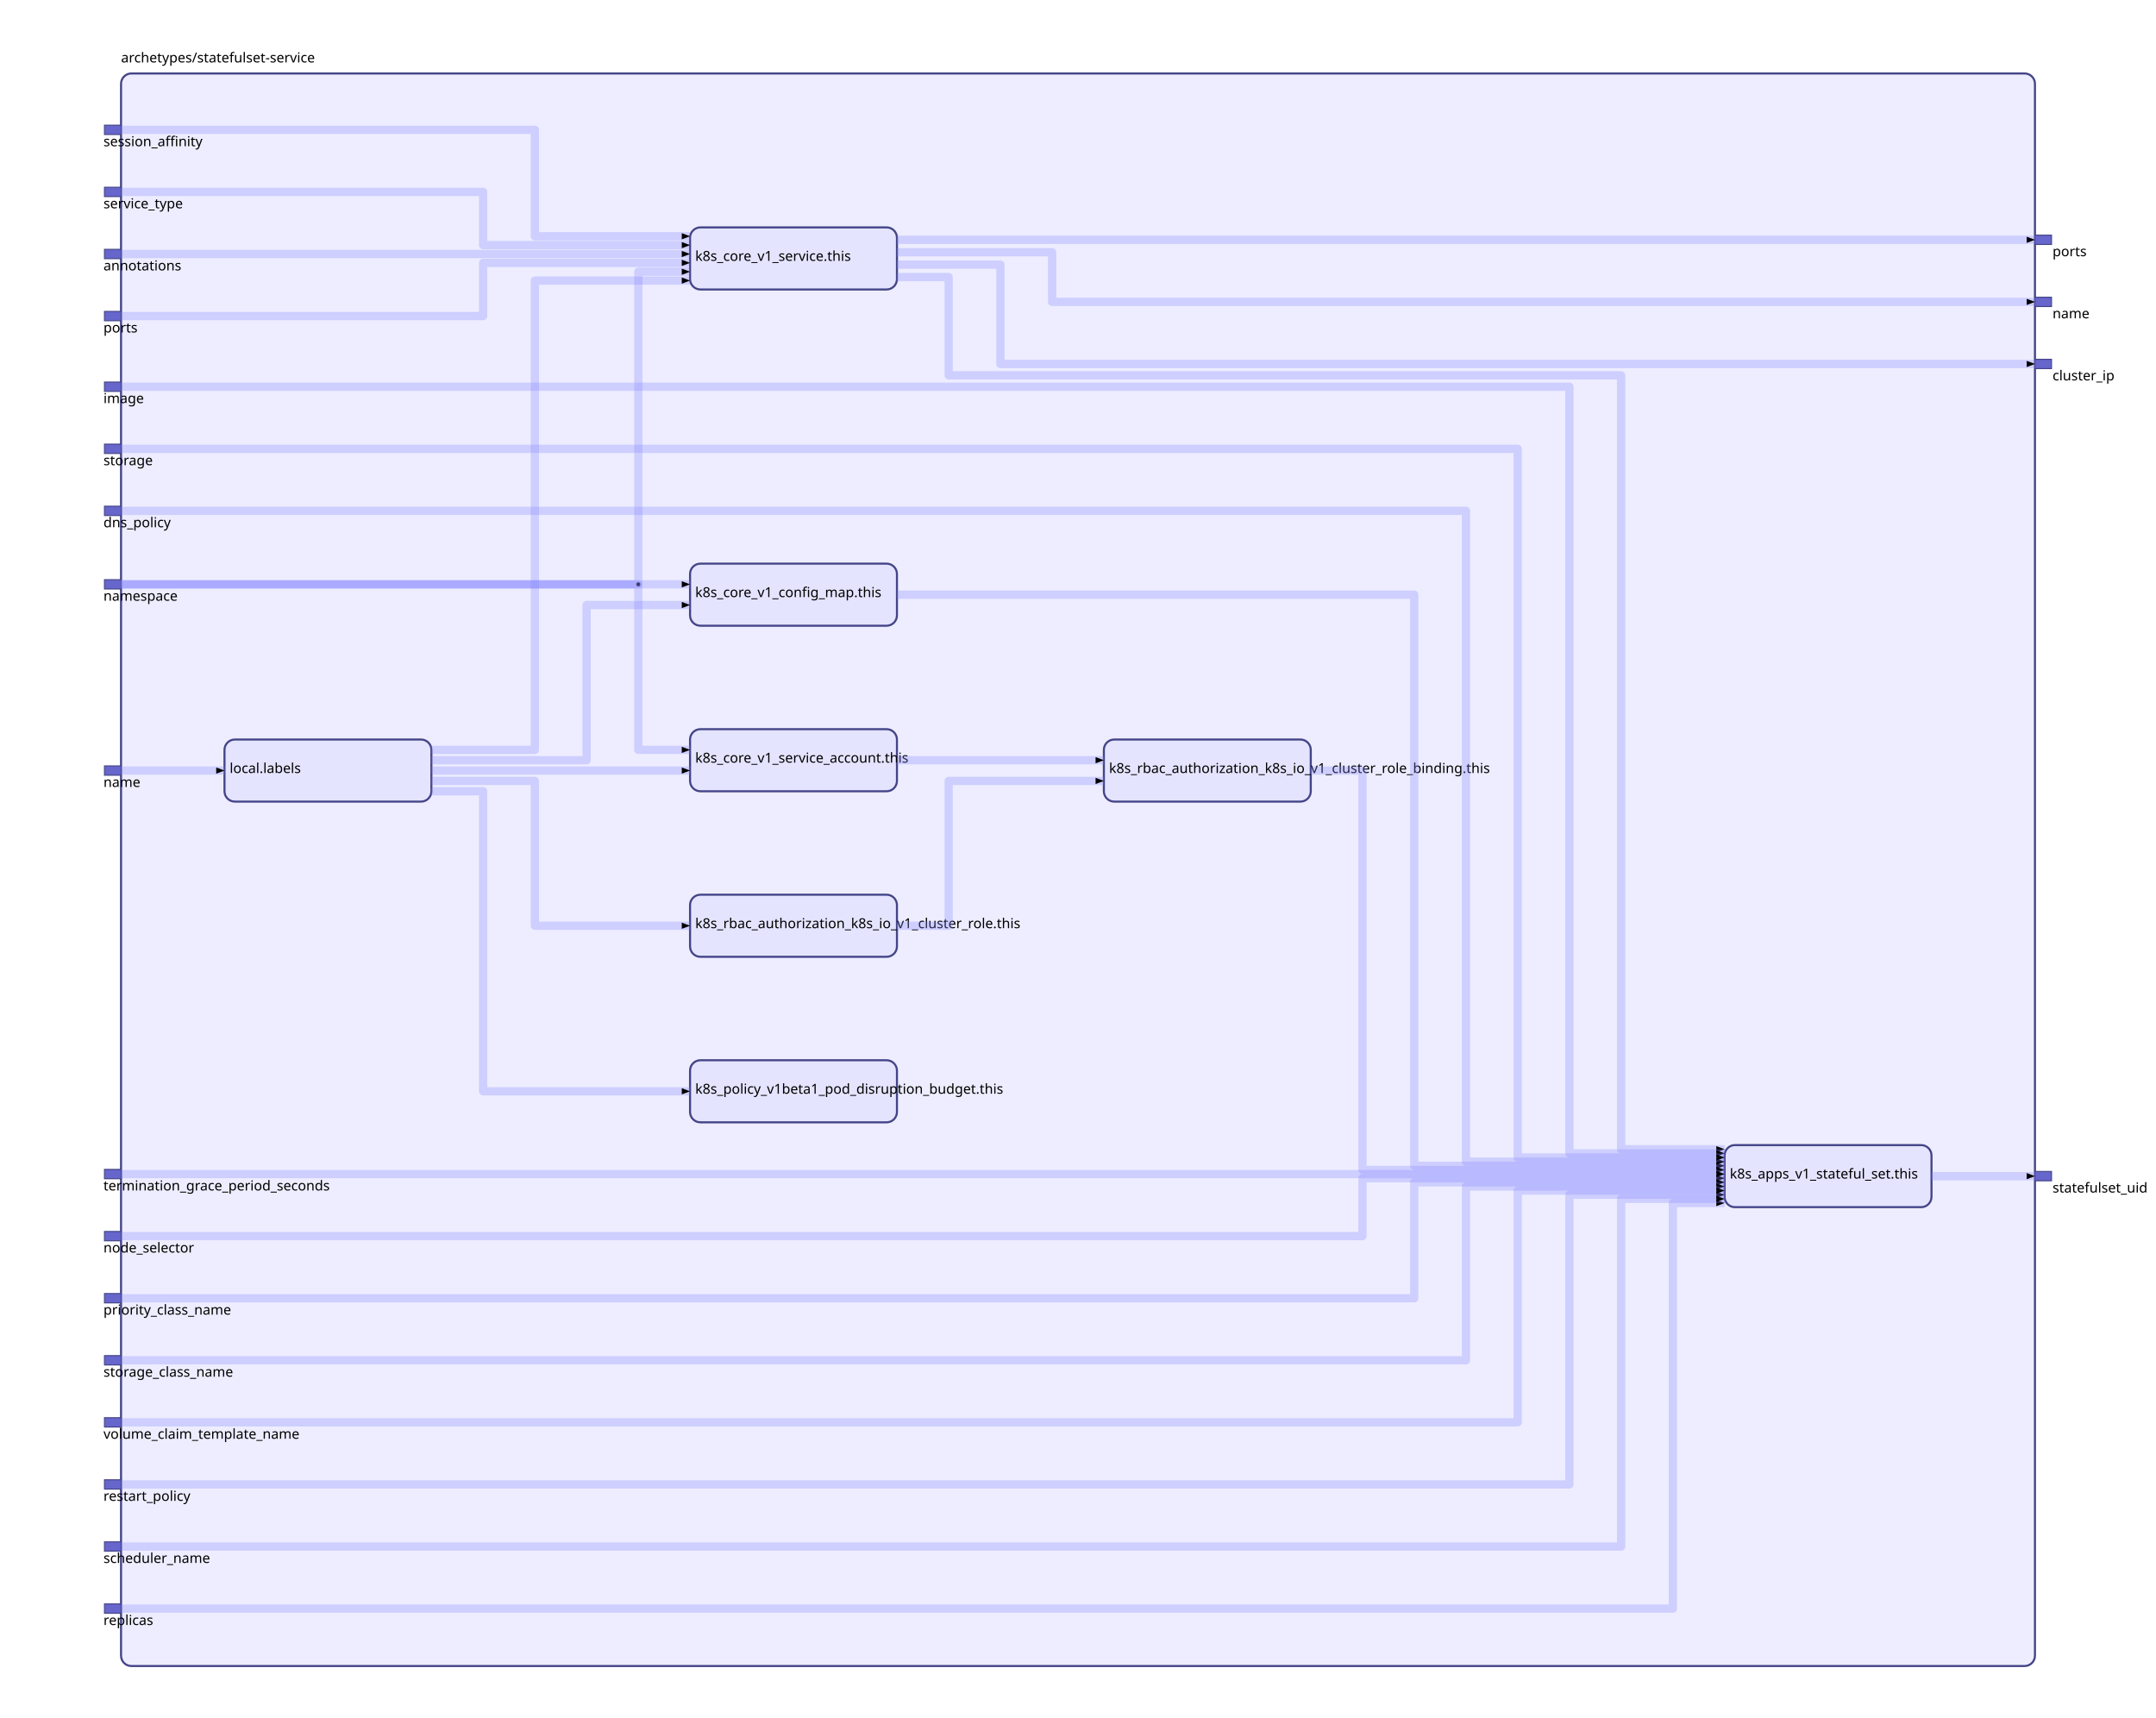
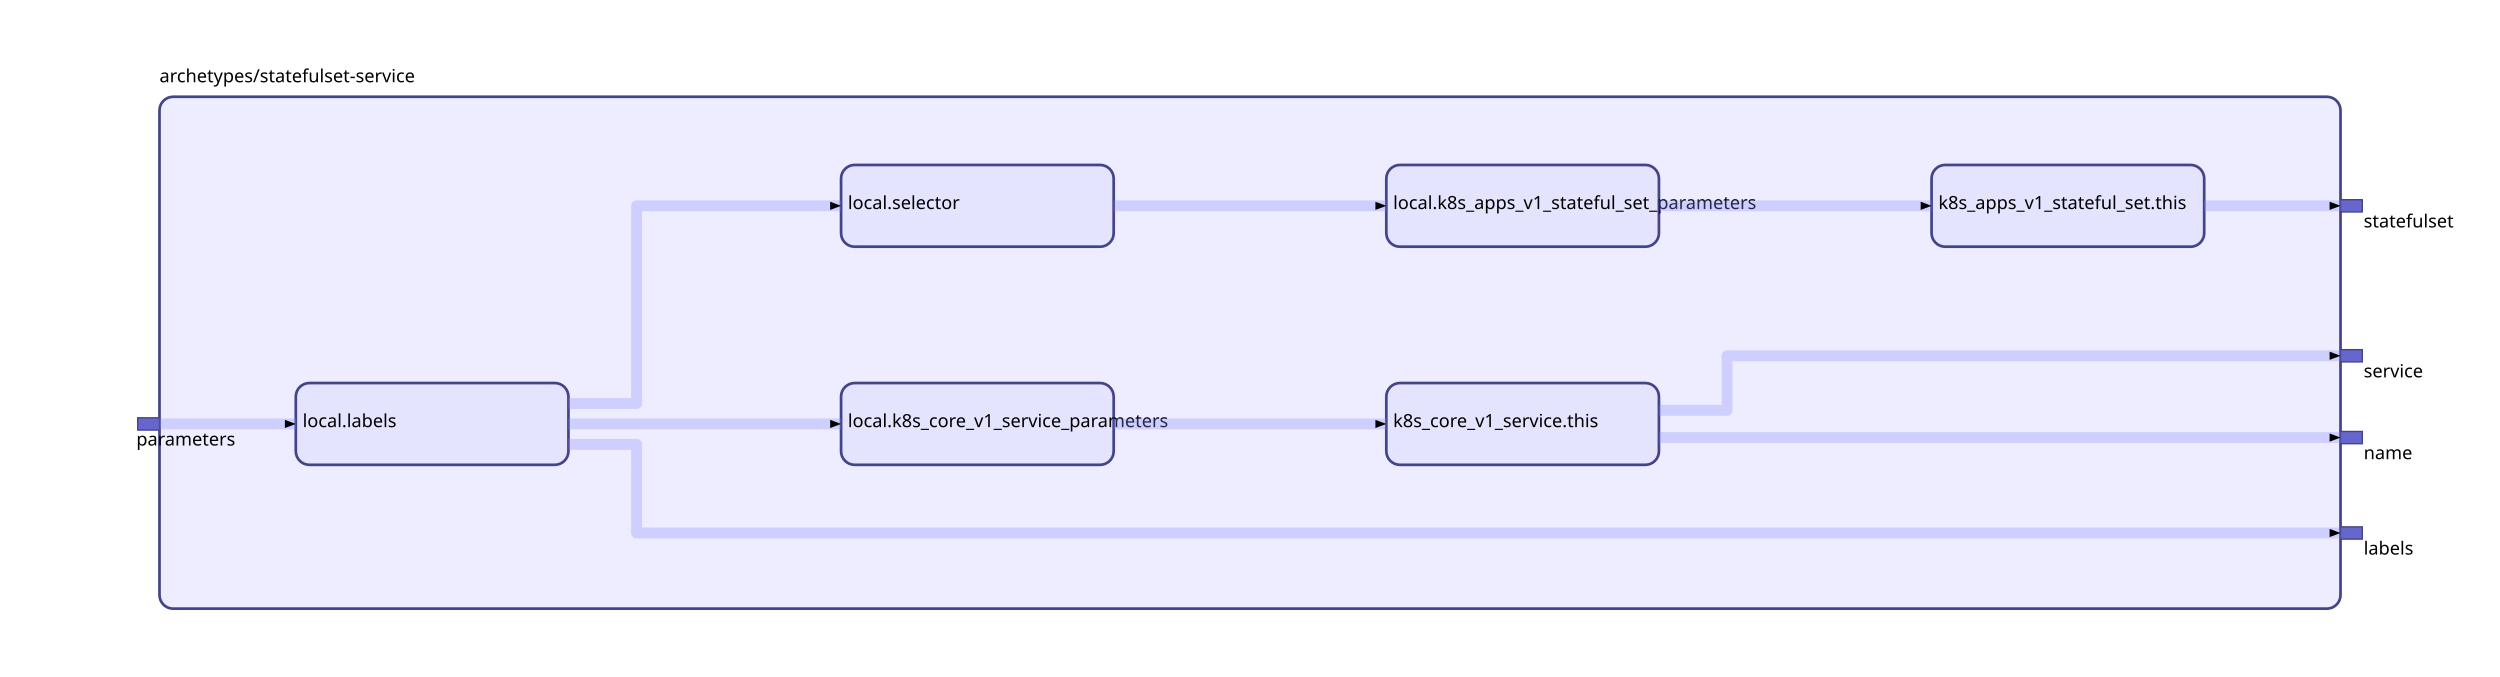
- <svg xmlns="http://www.w3.org/2000/svg" id="sprotty_1" class="sprotty-graph sprotty" tabindex="1002" viewBox="0 0 2084 1660.286">
+ <svg xmlns="http://www.w3.org/2000/svg" id="sprotty_1" class="sprotty-graph sprotty" tabindex="1002" viewBox="0 0 1834 496.5">
  <style>
.elknode {
    stroke: #448;
    stroke-width: 2;
    fill: #ddf;
    fill-opacity: 0.5;
}

.elkport {
    stroke: #448;
    stroke-width: 1;
    fill: #66c;
}

.elkedge {
    fill: none;
    stroke: #88f;
    stroke-width: 8;
    stroke-opacity: 0.3;
    pointer-events: stroke;
    stroke-linejoin: round;
}

.elkedge:hover {
    stroke: #448;
    stroke-width: 8;
    stroke-opacity: 1;
    stroke-dasharray: 16px;
    stroke-dashoffset: 32px;
    animation: stroke 0.5s linear infinite;
}

@keyframes stroke {
    to {
        stroke-dashoffset: 0;
    }
}

.elkedge.arrow {
    fill: #336;
}

.elklabel {
    stroke-width: 0;
    stroke: #000;
    fill: #000;
    font-family: sans-serif;
    font-size: 10pt;
    dominant-baseline: hanging;
}

.elklabel:hover {
    font-size: 24pt;
}

.elkjunction {
    stroke: none;
    fill: #224;
}

.selected &gt; rect {
    stroke-width: 3;
}

.mouseover {
    stroke: #88f;
}
/*
 * Copyright (C) 2017 TypeFox and others.
 *
 * Licensed under the Apache License, Version 2.0 (the "License"); you may not use this file except in compliance with the License.
 * You may obtain a copy of the License at http://www.apache.org/licenses/LICENSE-2.0
 */

.sprotty {
    padding: 0px;
    font-family: "Helvetica Neue", Helvetica, Arial, sans-serif;
}

.sprotty-hidden {
    display: block;
    position: absolute;
    width: 0px;
    height: 0px;
}

.sprotty-popup {
    font-family: "Helvetica Neue", Helvetica, Arial, sans-serif;
    position: absolute;
    background: white;
    border-radius: 5px;
    border: 1px solid;
    max-width: 400px;
    min-width: 100px;
}

.sprotty-popup &gt; div {
    margin: 10px;
}

.sprotty-popup-closed {
    display: none;
}
</style>
  <g transform="scale(1) translate(0,0)">
    <g id="sprotty_3" transform="translate(117, 71)" opacity="1">
-       <rect class="elknode" x="0" y="0" rx="10" width="1850" height="1539.286" />
-       <g id="sprotty_5" transform="translate(1550, 1035.786)" opacity="1">
+       <rect class="elknode" x="0" y="0" rx="10" width="1600" height="375.5" />
+       <g id="sprotty_5" transform="translate(1300, 50)" opacity="1">
        <rect class="elknode" x="0" y="0" rx="10" width="200" height="60" />
        <text id="sprotty_6" class="elklabel" transform="translate(5, 22) translate(0, 0)" opacity="1">k8s_apps_v1_stateful_set.this</text>
      </g>
-       <g id="sprotty_7" transform="translate(550, 473.7857)" opacity="1">
+       <g id="sprotty_7" transform="translate(900, 210)" opacity="1">
        <rect class="elknode" x="0" y="0" rx="10" width="200" height="60" />
-         <text id="sprotty_8" class="elklabel" transform="translate(5, 22) translate(0, 0)" opacity="1">k8s_core_v1_config_map.this</text>
+         <text id="sprotty_8" class="elklabel" transform="translate(5, 22) translate(0, 0)" opacity="1">k8s_core_v1_service.this</text>
      </g>
-       <g id="sprotty_9" transform="translate(550, 148.7857)" opacity="1">
+       <g id="sprotty_9" transform="translate(900, 50)" opacity="1">
        <rect class="elknode" x="0" y="0" rx="10" width="200" height="60" />
-         <text id="sprotty_10" class="elklabel" transform="translate(5, 22) translate(0, 0)" opacity="1">k8s_core_v1_service.this</text>
+         <text id="sprotty_10" class="elklabel" transform="translate(5, 22) translate(0, 0)" opacity="1">local.k8s_apps_v1_stateful_set_parameters</text>
      </g>
-       <g id="sprotty_11" transform="translate(550, 633.7857)" opacity="1">
+       <g id="sprotty_11" transform="translate(500, 210)" opacity="1">
        <rect class="elknode" x="0" y="0" rx="10" width="200" height="60" />
-         <text id="sprotty_12" class="elklabel" transform="translate(5, 22) translate(0, 0)" opacity="1">k8s_core_v1_service_account.this</text>
+         <text id="sprotty_12" class="elklabel" transform="translate(5, 22) translate(0, 0)" opacity="1">local.k8s_core_v1_service_parameters</text>
      </g>
-       <g id="sprotty_13" transform="translate(550, 953.7857)" opacity="1">
+       <g id="sprotty_13" transform="translate(100, 210)" opacity="1">
        <rect class="elknode" x="0" y="0" rx="10" width="200" height="60" />
-         <text id="sprotty_14" class="elklabel" transform="translate(5, 22) translate(0, 0)" opacity="1">k8s_policy_v1beta1_pod_disruption_budget.this</text>
+         <text id="sprotty_14" class="elklabel" transform="translate(5, 22) translate(0, 0)" opacity="1">local.labels</text>
      </g>
-       <g id="sprotty_15" transform="translate(550, 793.7857)" opacity="1">
+       <g id="sprotty_15" transform="translate(500, 50)" opacity="1">
        <rect class="elknode" x="0" y="0" rx="10" width="200" height="60" />
-         <text id="sprotty_16" class="elklabel" transform="translate(5, 22) translate(0, 0)" opacity="1">k8s_rbac_authorization_k8s_io_v1_cluster_role.this</text>
+         <text id="sprotty_16" class="elklabel" transform="translate(5, 22) translate(0, 0)" opacity="1">local.selector</text>
      </g>
-       <g id="sprotty_17" transform="translate(950, 643.7857)" opacity="1">
-         <rect class="elknode" x="0" y="0" rx="10" width="200" height="60" />
-         <text id="sprotty_18" class="elklabel" transform="translate(5, 22) translate(0, 0)" opacity="1">k8s_rbac_authorization_k8s_io_v1_cluster_role_binding.this</text>
+       <g id="sprotty_21" transform="translate(-16, 235.5)" opacity="1">
+         <rect class="elkport" x="0" y="0" width="16" height="9" />
+         <text id="sprotty_22" class="elklabel" transform="translate(-1, 10) translate(0, 0)" opacity="1">parameters</text>
      </g>
-       <g id="sprotty_55" transform="translate(100, 643.7857)" opacity="1">
-         <rect class="elknode" x="0" y="0" rx="10" width="200" height="60" />
-         <text id="sprotty_56" class="elklabel" transform="translate(5, 22) translate(0, 0)" opacity="1">local.labels</text>
+       <g id="sprotty_25" transform="translate(1600, 315.5)" opacity="1">
+         <rect class="elkport" x="0" y="0" width="16" height="9" />
+         <text id="sprotty_26" class="elklabel" transform="translate(17, 10) translate(0, 0)" opacity="1">labels</text>
      </g>
-       <g id="sprotty_22" transform="translate(-16, 418.2857)" opacity="1">
+       <g id="sprotty_28" transform="translate(1600, 245.5)" opacity="1">
        <rect class="elkport" x="0" y="0" width="16" height="9" />
-         <text id="sprotty_23" class="elklabel" transform="translate(-1, 10) translate(0, 0)" opacity="1">dns_policy</text>
+         <text id="sprotty_29" class="elklabel" transform="translate(17, 10) translate(0, 0)" opacity="1">name</text>
      </g>
-       <g id="sprotty_25" transform="translate(-16, 298.2857)" opacity="1">
+       <g id="sprotty_31" transform="translate(1600, 185.5)" opacity="1">
        <rect class="elkport" x="0" y="0" width="16" height="9" />
-         <text id="sprotty_26" class="elklabel" transform="translate(-1, 10) translate(0, 0)" opacity="1">image</text>
+         <text id="sprotty_32" class="elklabel" transform="translate(17, 10) translate(0, 0)" opacity="1">service</text>
      </g>
-       <g id="sprotty_28" transform="translate(-16, 1119.286)" opacity="1">
+       <g id="sprotty_34" transform="translate(1600, 75.5)" opacity="1">
        <rect class="elkport" x="0" y="0" width="16" height="9" />
-         <text id="sprotty_29" class="elklabel" transform="translate(-1, 10) translate(0, 0)" opacity="1">node_selector</text>
-       </g>
-       <g id="sprotty_31" transform="translate(-16, 1179.286)" opacity="1">
-         <rect class="elkport" x="0" y="0" width="16" height="9" />
-         <text id="sprotty_32" class="elklabel" transform="translate(-1, 10) translate(0, 0)" opacity="1">priority_class_name</text>
-       </g>
-       <g id="sprotty_34" transform="translate(-16, 1479.286)" opacity="1">
-         <rect class="elkport" x="0" y="0" width="16" height="9" />
-         <text id="sprotty_35" class="elklabel" transform="translate(-1, 10) translate(0, 0)" opacity="1">replicas</text>
-       </g>
-       <g id="sprotty_37" transform="translate(-16, 1359.286)" opacity="1">
-         <rect class="elkport" x="0" y="0" width="16" height="9" />
-         <text id="sprotty_38" class="elklabel" transform="translate(-1, 10) translate(0, 0)" opacity="1">restart_policy</text>
-       </g>
-       <g id="sprotty_40" transform="translate(-16, 1419.286)" opacity="1">
-         <rect class="elkport" x="0" y="0" width="16" height="9" />
-         <text id="sprotty_41" class="elklabel" transform="translate(-1, 10) translate(0, 0)" opacity="1">scheduler_name</text>
-       </g>
-       <g id="sprotty_43" transform="translate(-16, 358.2857)" opacity="1">
-         <rect class="elkport" x="0" y="0" width="16" height="9" />
-         <text id="sprotty_44" class="elklabel" transform="translate(-1, 10) translate(0, 0)" opacity="1">storage</text>
-       </g>
-       <g id="sprotty_46" transform="translate(-16, 1239.286)" opacity="1">
-         <rect class="elkport" x="0" y="0" width="16" height="9" />
-         <text id="sprotty_47" class="elklabel" transform="translate(-1, 10) translate(0, 0)" opacity="1">storage_class_name</text>
-       </g>
-       <g id="sprotty_49" transform="translate(-16, 1059.286)" opacity="1">
-         <rect class="elkport" x="0" y="0" width="16" height="9" />
-         <text id="sprotty_50" class="elklabel" transform="translate(-1, 10) translate(0, 0)" opacity="1">termination_grace_period_seconds</text>
-       </g>
-       <g id="sprotty_52" transform="translate(-16, 1299.286)" opacity="1">
-         <rect class="elkport" x="0" y="0" width="16" height="9" />
-         <text id="sprotty_53" class="elklabel" transform="translate(-1, 10) translate(0, 0)" opacity="1">volume_claim_template_name</text>
-       </g>
-       <g id="sprotty_58" transform="translate(-16, 489.2857)" opacity="1">
-         <rect class="elkport" x="0" y="0" width="16" height="9" />
-         <text id="sprotty_59" class="elklabel" transform="translate(-1, 10) translate(0, 0)" opacity="1">namespace</text>
-       </g>
-       <g id="sprotty_62" transform="translate(-16, 170)" opacity="1">
-         <rect class="elkport" x="0" y="0" width="16" height="9" />
-         <text id="sprotty_63" class="elklabel" transform="translate(-1, 10) translate(0, 0)" opacity="1">annotations</text>
-       </g>
-       <g id="sprotty_66" transform="translate(-16, 230)" opacity="1">
-         <rect class="elkport" x="0" y="0" width="16" height="9" />
-         <text id="sprotty_67" class="elklabel" transform="translate(-1, 10) translate(0, 0)" opacity="1">ports</text>
-       </g>
-       <g id="sprotty_69" transform="translate(-16, 110)" opacity="1">
-         <rect class="elkport" x="0" y="0" width="16" height="9" />
-         <text id="sprotty_70" class="elklabel" transform="translate(-1, 10) translate(0, 0)" opacity="1">service_type</text>
-       </g>
-       <g id="sprotty_72" transform="translate(-16, 50)" opacity="1">
-         <rect class="elkport" x="0" y="0" width="16" height="9" />
-         <text id="sprotty_73" class="elklabel" transform="translate(-1, 10) translate(0, 0)" opacity="1">session_affinity</text>
-       </g>
-       <g id="sprotty_81" transform="translate(-16, 669.2857)" opacity="1">
-         <rect class="elkport" x="0" y="0" width="16" height="9" />
-         <text id="sprotty_82" class="elklabel" transform="translate(-1, 10) translate(0, 0)" opacity="1">name</text>
-       </g>
-       <g id="sprotty_84" transform="translate(1850, 276.2857)" opacity="1">
-         <rect class="elkport" x="0" y="0" width="16" height="9" />
-         <text id="sprotty_85" class="elklabel" transform="translate(17, 10) translate(0, 0)" opacity="1">cluster_ip</text>
-       </g>
-       <g id="sprotty_87" transform="translate(1850, 216.2857)" opacity="1">
-         <rect class="elkport" x="0" y="0" width="16" height="9" />
-         <text id="sprotty_88" class="elklabel" transform="translate(17, 10) translate(0, 0)" opacity="1">name</text>
-       </g>
-       <g id="sprotty_90" transform="translate(1850, 156.2857)" opacity="1">
-         <rect class="elkport" x="0" y="0" width="16" height="9" />
-         <text id="sprotty_91" class="elklabel" transform="translate(17, 10) translate(0, 0)" opacity="1">ports</text>
-       </g>
-       <g id="sprotty_93" transform="translate(1850, 1061.286)" opacity="1">
-         <rect class="elkport" x="0" y="0" width="16" height="9" />
-         <text id="sprotty_94" class="elklabel" transform="translate(17, 10) translate(0, 0)" opacity="1">statefulset_uid</text>
+         <text id="sprotty_35" class="elklabel" transform="translate(17, 10) translate(0, 0)" opacity="1">statefulset</text>
      </g>
      <text id="sprotty_4" class="elklabel" transform="translate(0, -21) translate(0, 0)" opacity="1">archetypes/statefulset-service</text>
+       <g id="sprotty_17" class="sprotty-edge" opacity="1">
+         <path class="elkedge" d="M 1100,80 L 1300,80" />
+         <path class="edge arrow" d="M 0,0 L 8,-3 L 8,3 Z" transform="rotate(180 1300 80) translate(1300 80)" />
+       </g>
+       <g id="sprotty_18" class="sprotty-edge" opacity="1">
+         <path class="elkedge" d="M 700,240 L 900,240" />
+         <path class="edge arrow" d="M 0,0 L 8,-3 L 8,3 Z" transform="rotate(180 900 240) translate(900 240)" />
+       </g>
      <g id="sprotty_19" class="sprotty-edge" opacity="1">
-         <path class="elkedge" d="M 750,503.786 L 1250,503.786 L 1250,1055.786 L 1550,1055.786" />
-         <path class="edge arrow" d="M 0,0 L 8,-3 L 8,3 Z" transform="rotate(180 1550 1055.786) translate(1550 1055.786)" />
+         <path class="elkedge" d="M 700,80 L 900,80" />
+         <path class="edge arrow" d="M 0,0 L 8,-3 L 8,3 Z" transform="rotate(180 900 80) translate(900 80)" />
      </g>
      <g id="sprotty_20" class="sprotty-edge" opacity="1">
-         <path class="elkedge" d="M 750,196.786 L 800,196.786 L 800,291.786 L 1450,291.786 L 1450,1039.786 L 1550,1039.786" />
-         <path class="edge arrow" d="M 0,0 L 8,-3 L 8,3 Z" transform="rotate(180 1550 1039.786) translate(1550 1039.786)" />
+         <path class="elkedge" d="M 300,240 L 500,240" />
+         <path class="edge arrow" d="M 0,0 L 8,-3 L 8,3 Z" transform="rotate(180 500 240) translate(500 240)" />
      </g>
-       <g id="sprotty_21" class="sprotty-edge" opacity="1">
-         <path class="elkedge" d="M 1150,673.786 L 1200,673.786 L 1200,1059.786 L 1550,1059.786" />
-         <path class="edge arrow" d="M 0,0 L 8,-3 L 8,3 Z" transform="rotate(180 1550 1059.786) translate(1550 1059.786)" />
+       <g id="sprotty_23" class="sprotty-edge" opacity="1">
+         <path class="elkedge" d="M 0,240 L 100,240" />
+         <path class="edge arrow" d="M 0,0 L 8,-3 L 8,3 Z" transform="rotate(180 100 240) translate(100 240)" />
      </g>
      <g id="sprotty_24" class="sprotty-edge" opacity="1">
-         <path class="elkedge" d="M 0,422.786 L 1300,422.786 L 1300,1051.786 L 1550,1051.786" />
-         <path class="edge arrow" d="M 0,0 L 8,-3 L 8,3 Z" transform="rotate(180 1550 1051.786) translate(1550 1051.786)" />
+         <path class="elkedge" d="M 300,225 L 350,225 L 350,80 L 500,80" />
+         <path class="edge arrow" d="M 0,0 L 8,-3 L 8,3 Z" transform="rotate(180 500 80) translate(500 80)" />
      </g>
      <g id="sprotty_27" class="sprotty-edge" opacity="1">
-         <path class="elkedge" d="M 0,302.786 L 1400,302.786 L 1400,1043.786 L 1550,1043.786" />
-         <path class="edge arrow" d="M 0,0 L 8,-3 L 8,3 Z" transform="rotate(180 1550 1043.786) translate(1550 1043.786)" />
+         <path class="elkedge" d="M 300,255 L 350,255 L 350,320 L 1600,320" />
+         <path class="edge arrow" d="M 0,0 L 8,-3 L 8,3 Z" transform="rotate(180 1600 320) translate(1600 320)" />
      </g>
      <g id="sprotty_30" class="sprotty-edge" opacity="1">
-         <path class="elkedge" d="M 0,1123.786 L 1200,1123.786 L 1200,1067.786 L 1550,1067.786" />
-         <path class="edge arrow" d="M 0,0 L 8,-3 L 8,3 Z" transform="rotate(180 1550 1067.786) translate(1550 1067.786)" />
+         <path class="elkedge" d="M 1100,250 L 1600,250" />
+         <path class="edge arrow" d="M 0,0 L 8,-3 L 8,3 Z" transform="rotate(180 1600 250) translate(1600 250)" />
      </g>
      <g id="sprotty_33" class="sprotty-edge" opacity="1">
-         <path class="elkedge" d="M 0,1183.786 L 1250,1183.786 L 1250,1071.786 L 1550,1071.786" />
-         <path class="edge arrow" d="M 0,0 L 8,-3 L 8,3 Z" transform="rotate(180 1550 1071.786) translate(1550 1071.786)" />
+         <path class="elkedge" d="M 1100,230 L 1150,230 L 1150,190 L 1600,190" />
+         <path class="edge arrow" d="M 0,0 L 8,-3 L 8,3 Z" transform="rotate(180 1600 190) translate(1600 190)" />
      </g>
      <g id="sprotty_36" class="sprotty-edge" opacity="1">
-         <path class="elkedge" d="M 0,1483.786 L 1500,1483.786 L 1500,1091.786 L 1550,1091.786" />
-         <path class="edge arrow" d="M 0,0 L 8,-3 L 8,3 Z" transform="rotate(180 1550 1091.786) translate(1550 1091.786)" />
-       </g>
-       <g id="sprotty_39" class="sprotty-edge" opacity="1">
-         <path class="elkedge" d="M 0,1363.786 L 1400,1363.786 L 1400,1083.786 L 1550,1083.786" />
-         <path class="edge arrow" d="M 0,0 L 8,-3 L 8,3 Z" transform="rotate(180 1550 1083.786) translate(1550 1083.786)" />
-       </g>
-       <g id="sprotty_42" class="sprotty-edge" opacity="1">
-         <path class="elkedge" d="M 0,1423.786 L 1450,1423.786 L 1450,1087.786 L 1550,1087.786" />
-         <path class="edge arrow" d="M 0,0 L 8,-3 L 8,3 Z" transform="rotate(180 1550 1087.786) translate(1550 1087.786)" />
-       </g>
-       <g id="sprotty_45" class="sprotty-edge" opacity="1">
-         <path class="elkedge" d="M 0,362.786 L 1350,362.786 L 1350,1047.786 L 1550,1047.786" />
-         <path class="edge arrow" d="M 0,0 L 8,-3 L 8,3 Z" transform="rotate(180 1550 1047.786) translate(1550 1047.786)" />
-       </g>
-       <g id="sprotty_48" class="sprotty-edge" opacity="1">
-         <path class="elkedge" d="M 0,1243.786 L 1300,1243.786 L 1300,1075.786 L 1550,1075.786" />
-         <path class="edge arrow" d="M 0,0 L 8,-3 L 8,3 Z" transform="rotate(180 1550 1075.786) translate(1550 1075.786)" />
-       </g>
-       <g id="sprotty_51" class="sprotty-edge" opacity="1">
-         <path class="elkedge" d="M 0,1063.786 L 1550,1063.786" />
-         <path class="edge arrow" d="M 0,0 L 8,-3 L 8,3 Z" transform="rotate(180 1550 1063.786) translate(1550 1063.786)" />
-       </g>
-       <g id="sprotty_54" class="sprotty-edge" opacity="1">
-         <path class="elkedge" d="M 0,1303.786 L 1350,1303.786 L 1350,1079.786 L 1550,1079.786" />
-         <path class="edge arrow" d="M 0,0 L 8,-3 L 8,3 Z" transform="rotate(180 1550 1079.786) translate(1550 1079.786)" />
-       </g>
-       <g id="sprotty_57" class="sprotty-edge" opacity="1">
-         <path class="elkedge" d="M 300,663.786 L 450,663.786 L 450,513.786 L 550,513.786" />
-         <path class="edge arrow" d="M 0,0 L 8,-3 L 8,3 Z" transform="rotate(180 550 513.7857) translate(550 513.7857)" />
-       </g>
-       <g id="sprotty_60" class="sprotty-edge" opacity="1">
-         <path class="elkedge" d="M 0,493.786 L 550,493.786" />
-         <path class="edge arrow" d="M 0,0 L 8,-3 L 8,3 Z" transform="rotate(180 550 493.7857) translate(550 493.7857)" />
-       </g>
-       <g id="sprotty_61" class="sprotty-edge" opacity="1">
-         <path class="elkedge" d="M 300,653.786 L 400,653.786 L 400,200.214 L 550,200.214" />
-         <path class="edge arrow" d="M 0,0 L 8,-3 L 8,3 Z" transform="rotate(180 550 200.2143) translate(550 200.2143)" />
-       </g>
-       <g id="sprotty_64" class="sprotty-edge" opacity="1">
-         <path class="elkedge" d="M 0,174.5 L 550,174.5" />
-         <path class="edge arrow" d="M 0,0 L 8,-3 L 8,3 Z" transform="rotate(180 550 174.5) translate(550 174.5)" />
-       </g>
-       <g id="sprotty_65" class="sprotty-edge" opacity="1">
-         <path class="elkedge" d="M 0,493.786 L 500,493.786 L 500,191.643 L 550,191.643" />
-         <path class="edge arrow" d="M 0,0 L 8,-3 L 8,3 Z" transform="rotate(180 550 191.6429) translate(550 191.6429)" />
-         <g id="sprotty_65_j0" transform="translate(500, 493.7857)" opacity="1">
-           <circle class="elkjunction" r="2" />
-         </g>
-       </g>
-       <g id="sprotty_68" class="sprotty-edge" opacity="1">
-         <path class="elkedge" d="M 0,234.5 L 350,234.5 L 350,183.071 L 550,183.071" />
-         <path class="edge arrow" d="M 0,0 L 8,-3 L 8,3 Z" transform="rotate(180 550 183.0714) translate(550 183.0714)" />
-       </g>
-       <g id="sprotty_71" class="sprotty-edge" opacity="1">
-         <path class="elkedge" d="M 0,114.5 L 350,114.5 L 350,165.929 L 550,165.929" />
-         <path class="edge arrow" d="M 0,0 L 8,-3 L 8,3 Z" transform="rotate(180 550 165.9286) translate(550 165.9286)" />
-       </g>
-       <g id="sprotty_74" class="sprotty-edge" opacity="1">
-         <path class="elkedge" d="M 0,54.5 L 400,54.5 L 400,157.357 L 550,157.357" />
-         <path class="edge arrow" d="M 0,0 L 8,-3 L 8,3 Z" transform="rotate(180 550 157.3571) translate(550 157.3571)" />
-       </g>
-       <g id="sprotty_75" class="sprotty-edge" opacity="1">
-         <path class="elkedge" d="M 300,673.786 L 550,673.786" />
-         <path class="edge arrow" d="M 0,0 L 8,-3 L 8,3 Z" transform="rotate(180 550 673.7857) translate(550 673.7857)" />
-       </g>
-       <g id="sprotty_76" class="sprotty-edge" opacity="1">
-         <path class="elkedge" d="M 0,493.786 L 500,493.786 L 500,653.786 L 550,653.786" />
-         <path class="edge arrow" d="M 0,0 L 8,-3 L 8,3 Z" transform="rotate(180 550 653.7857) translate(550 653.7857)" />
-       </g>
-       <g id="sprotty_77" class="sprotty-edge" opacity="1">
-         <path class="elkedge" d="M 300,693.786 L 350,693.786 L 350,983.786 L 550,983.786" />
-         <path class="edge arrow" d="M 0,0 L 8,-3 L 8,3 Z" transform="rotate(180 550 983.7857) translate(550 983.7857)" />
-       </g>
-       <g id="sprotty_78" class="sprotty-edge" opacity="1">
-         <path class="elkedge" d="M 300,683.786 L 400,683.786 L 400,823.786 L 550,823.786" />
-         <path class="edge arrow" d="M 0,0 L 8,-3 L 8,3 Z" transform="rotate(180 550 823.7857) translate(550 823.7857)" />
-       </g>
-       <g id="sprotty_79" class="sprotty-edge" opacity="1">
-         <path class="elkedge" d="M 750,663.786 L 950,663.786" />
-         <path class="edge arrow" d="M 0,0 L 8,-3 L 8,3 Z" transform="rotate(180 950 663.7857) translate(950 663.7857)" />
-       </g>
-       <g id="sprotty_80" class="sprotty-edge" opacity="1">
-         <path class="elkedge" d="M 750,823.786 L 800,823.786 L 800,683.786 L 950,683.786" />
-         <path class="edge arrow" d="M 0,0 L 8,-3 L 8,3 Z" transform="rotate(180 950 683.7857) translate(950 683.7857)" />
-       </g>
-       <g id="sprotty_83" class="sprotty-edge" opacity="1">
-         <path class="elkedge" d="M 0,673.786 L 100,673.786" />
-         <path class="edge arrow" d="M 0,0 L 8,-3 L 8,3 Z" transform="rotate(180 100 673.7857) translate(100 673.7857)" />
-       </g>
-       <g id="sprotty_86" class="sprotty-edge" opacity="1">
-         <path class="elkedge" d="M 750,184.786 L 850,184.786 L 850,280.786 L 1850,280.786" />
-         <path class="edge arrow" d="M 0,0 L 8,-3 L 8,3 Z" transform="rotate(180 1850 280.7857) translate(1850 280.7857)" />
-       </g>
-       <g id="sprotty_89" class="sprotty-edge" opacity="1">
-         <path class="elkedge" d="M 750,172.786 L 900,172.786 L 900,220.786 L 1850,220.786" />
-         <path class="edge arrow" d="M 0,0 L 8,-3 L 8,3 Z" transform="rotate(180 1850 220.7857) translate(1850 220.7857)" />
-       </g>
-       <g id="sprotty_92" class="sprotty-edge" opacity="1">
-         <path class="elkedge" d="M 750,160.786 L 1850,160.786" />
-         <path class="edge arrow" d="M 0,0 L 8,-3 L 8,3 Z" transform="rotate(180 1850 160.7857) translate(1850 160.7857)" />
-       </g>
-       <g id="sprotty_95" class="sprotty-edge" opacity="1">
-         <path class="elkedge" d="M 1750,1065.786 L 1850,1065.786" />
-         <path class="edge arrow" d="M 0,0 L 8,-3 L 8,3 Z" transform="rotate(180 1850 1065.786) translate(1850 1065.786)" />
+         <path class="elkedge" d="M 1500,80 L 1600,80" />
+         <path class="edge arrow" d="M 0,0 L 8,-3 L 8,3 Z" transform="rotate(180 1600 80) translate(1600 80)" />
      </g>
    </g>
  </g>
</svg>
